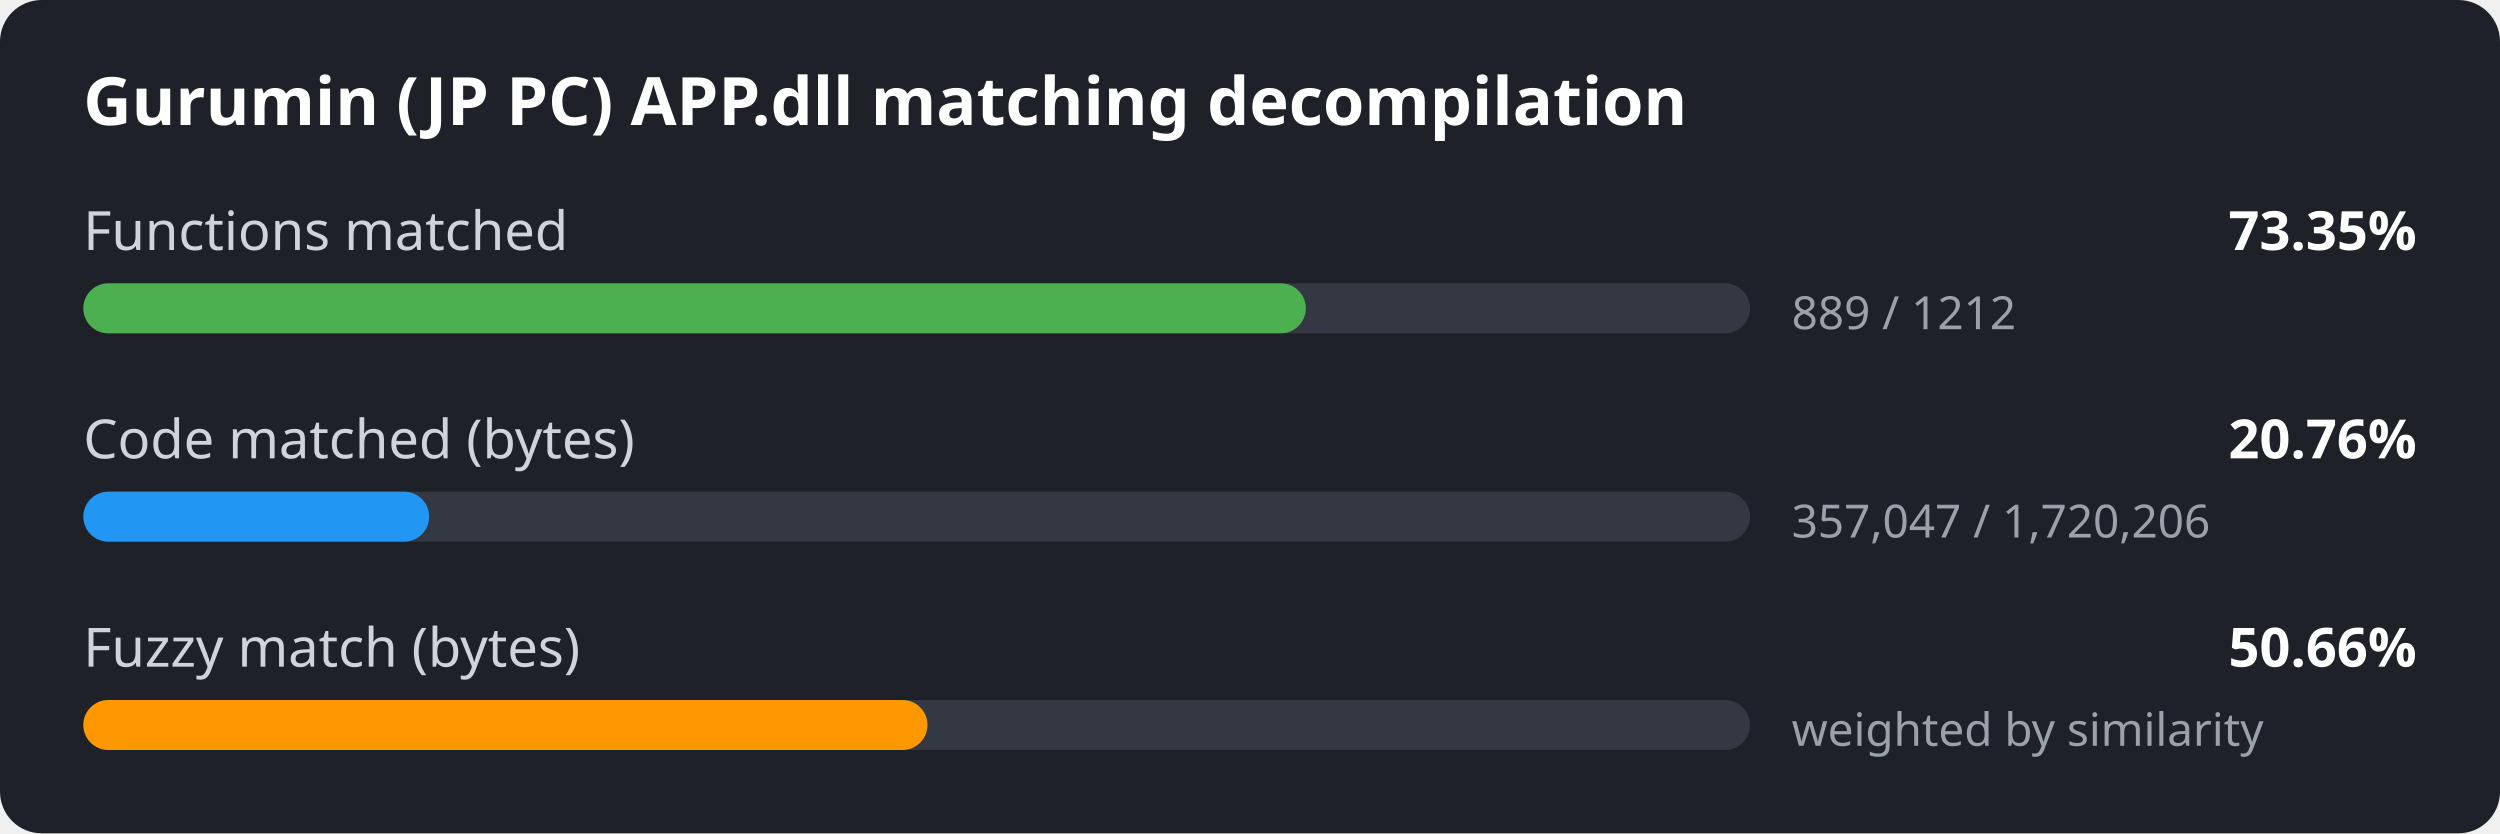
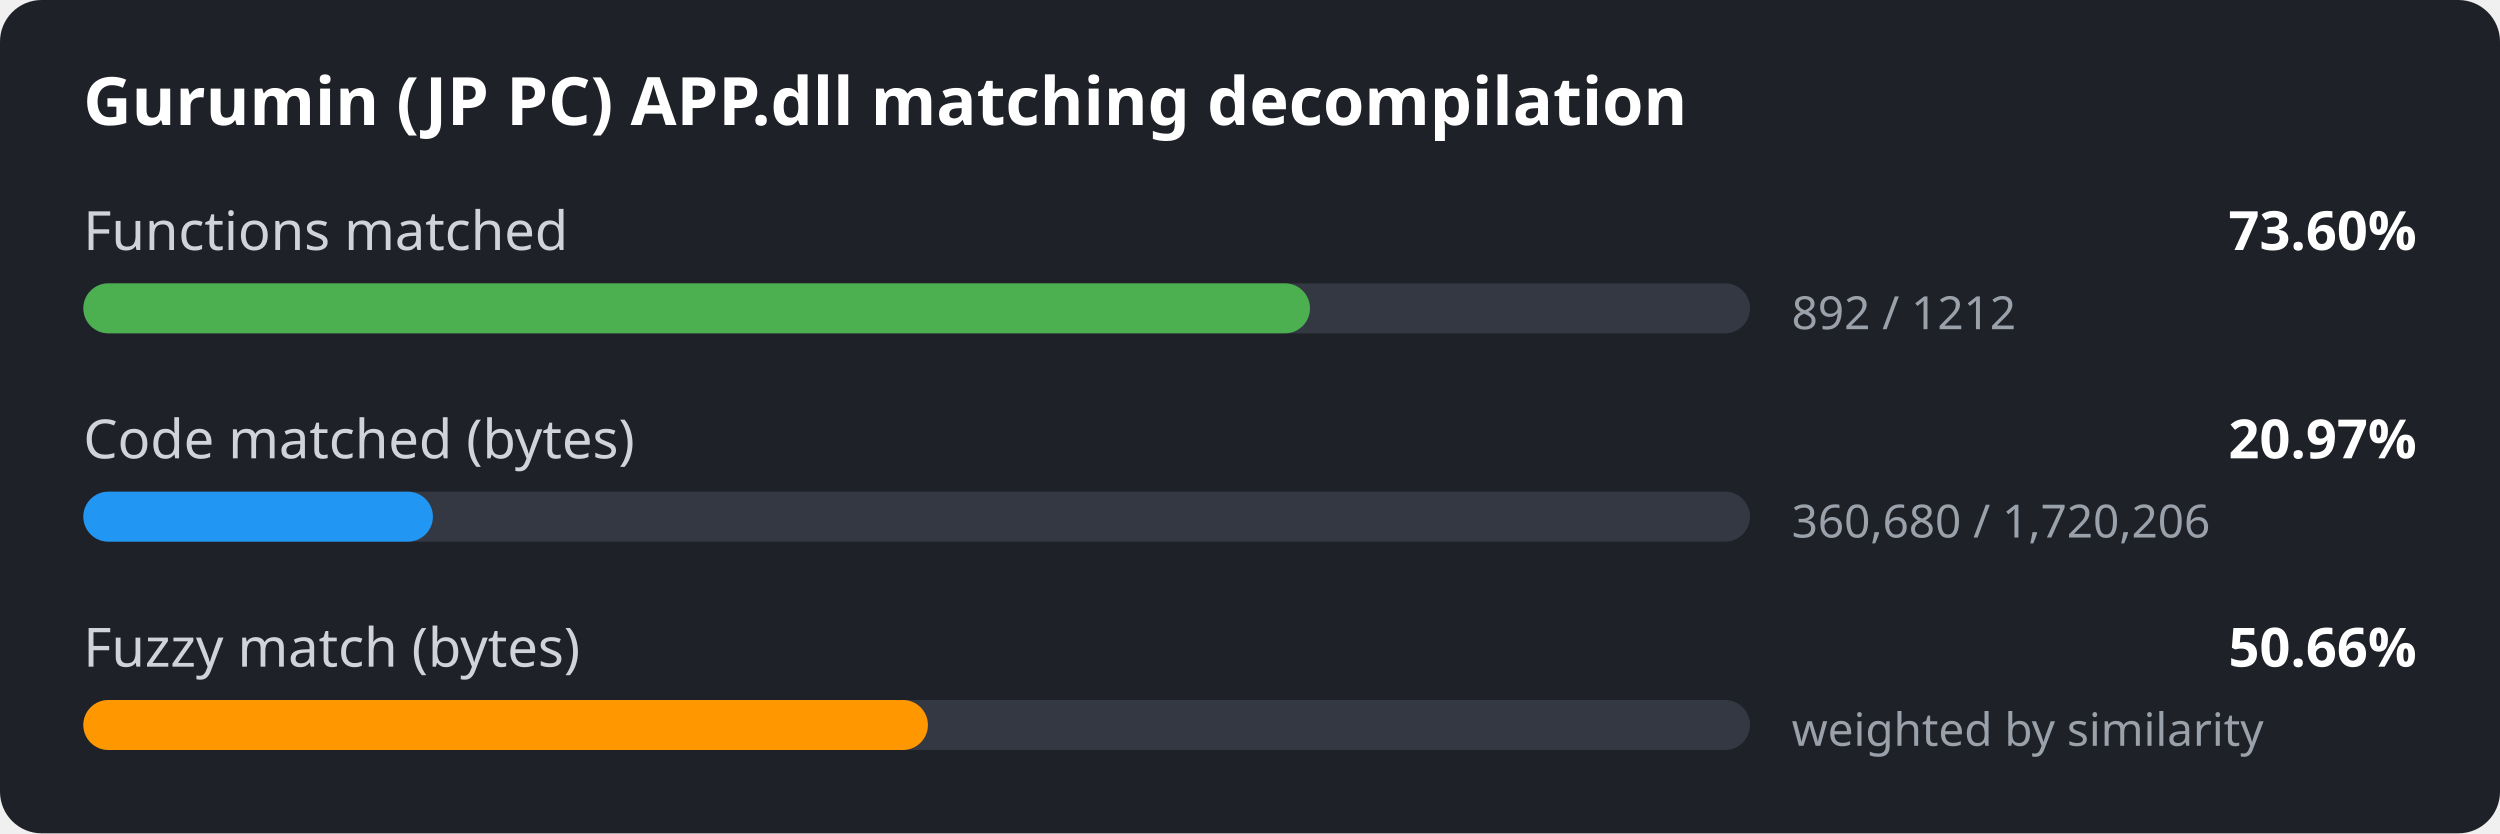
<svg xmlns="http://www.w3.org/2000/svg" width="600" height="200" viewBox="0 0 600 200">
  <style>
.bg { fill: #1e2127; }
.title { font: 600 16px sans-serif; fill: #ffffff; }
.label { font: 13px sans-serif; fill: #d0d4da; }
.value { font: 600 13px sans-serif; fill: #ffffff; }
.detail { font: 11px sans-serif; fill: #9aa1ab; }
.track { fill: #333842; }
</style>
  <rect width="600" height="200" rx="10" class="bg" />
  <text x="20" y="30" class="title">Gurumin (JP PC) APP.dll matching decompilation</text>
  <text x="20" y="60" class="label">Functions matched</text>
-   <text x="580" y="60" class="value" text-anchor="end">73.35%</text>
+   <text x="580" y="60" class="value" text-anchor="end">73.60%</text>
  <rect x="20" y="68" width="400" height="12" rx="6" class="track" />
-   <rect x="20" y="68" width="293.4" height="12" rx="6" fill="#4caf50" />
-   <text x="430" y="79" class="detail">889 / 1212</text>
+   <rect x="20" y="68" width="294.4" height="12" rx="6" fill="#4caf50" />
+   <text x="430" y="79" class="detail">892 / 1212</text>
  <text x="20" y="110" class="label">Code matched (bytes)</text>
-   <text x="580" y="110" class="value" text-anchor="end">20.76%</text>
+   <text x="580" y="110" class="value" text-anchor="end">20.97%</text>
  <rect x="20" y="118" width="400" height="12" rx="6" class="track" />
-   <rect x="20" y="118" width="83.0" height="12" rx="6" fill="#2196f3" />
-   <text x="430" y="129" class="detail">357,047 / 1,720,206</text>
+   <rect x="20" y="118" width="83.9" height="12" rx="6" fill="#2196f3" />
+   <text x="430" y="129" class="detail">360,680 / 1,720,206</text>
  <text x="20" y="160" class="label">Fuzzy match (bytes)</text>
  <text x="580" y="160" class="value" text-anchor="end">50.66%</text>
  <rect x="20" y="168" width="400" height="12" rx="6" class="track" />
-   <rect x="20" y="168" width="202.6" height="12" rx="6" fill="#ff9800" />
+   <rect x="20" y="168" width="202.7" height="12" rx="6" fill="#ff9800" />
  <text x="430" y="179" class="detail">weighted by similarity</text>
</svg>
